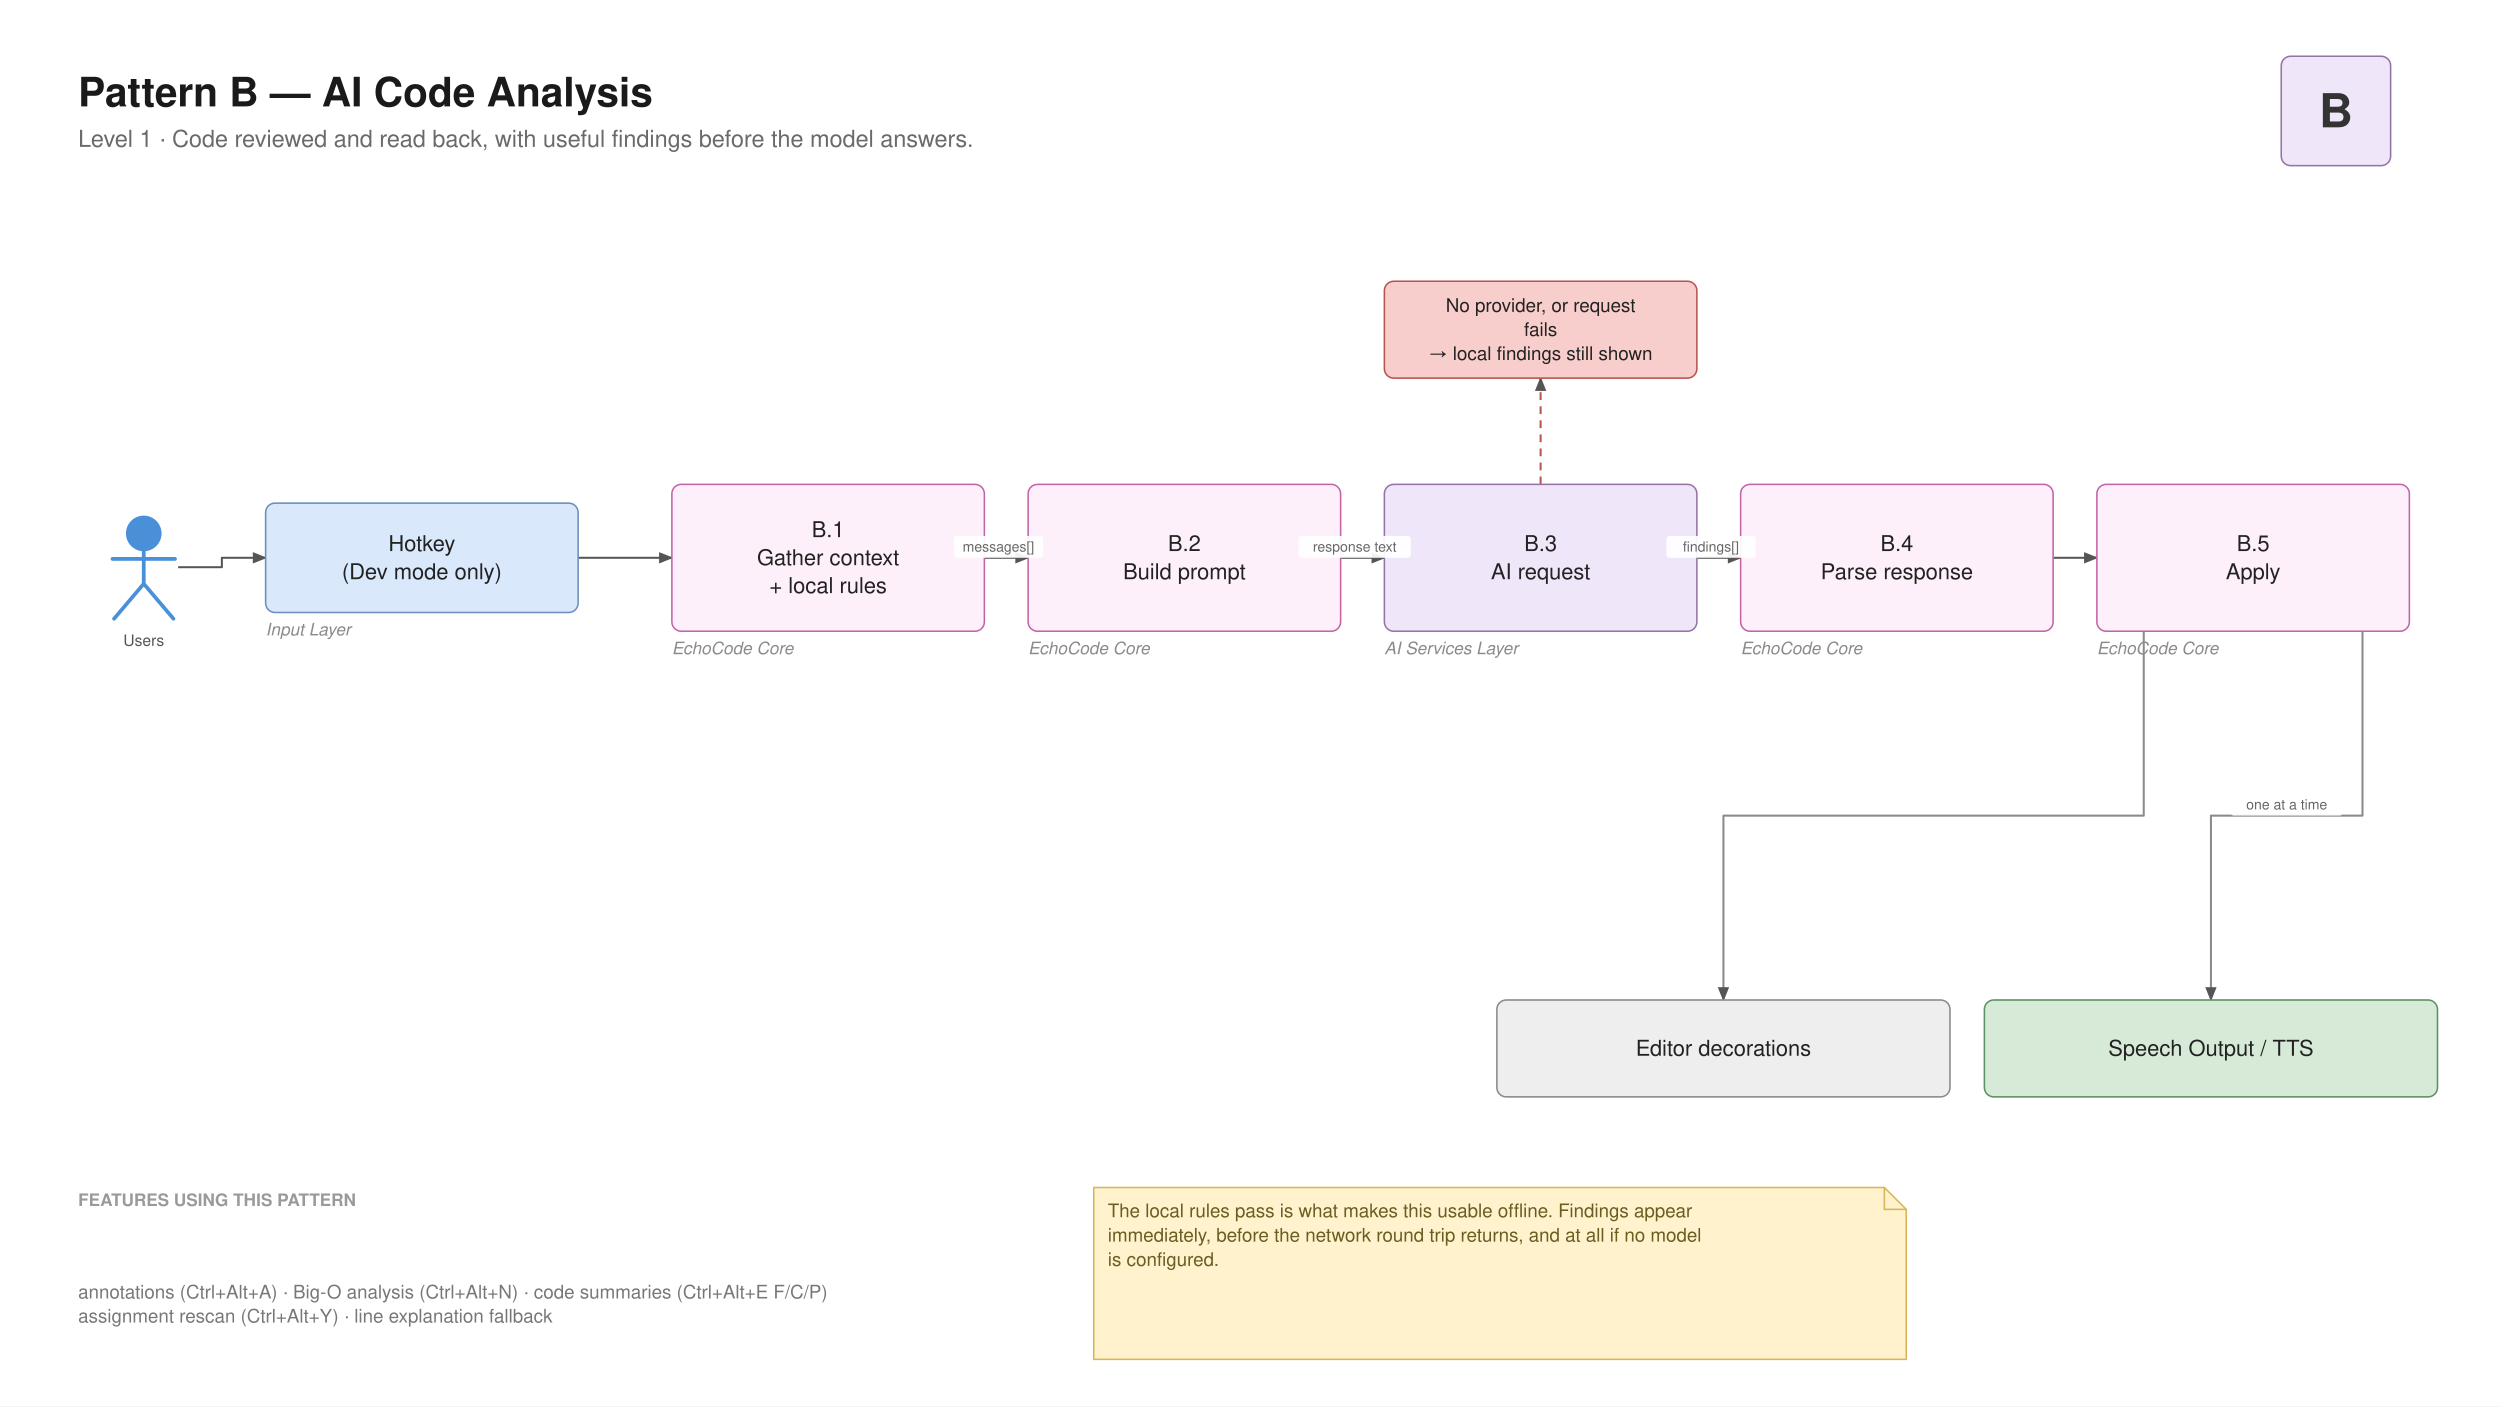
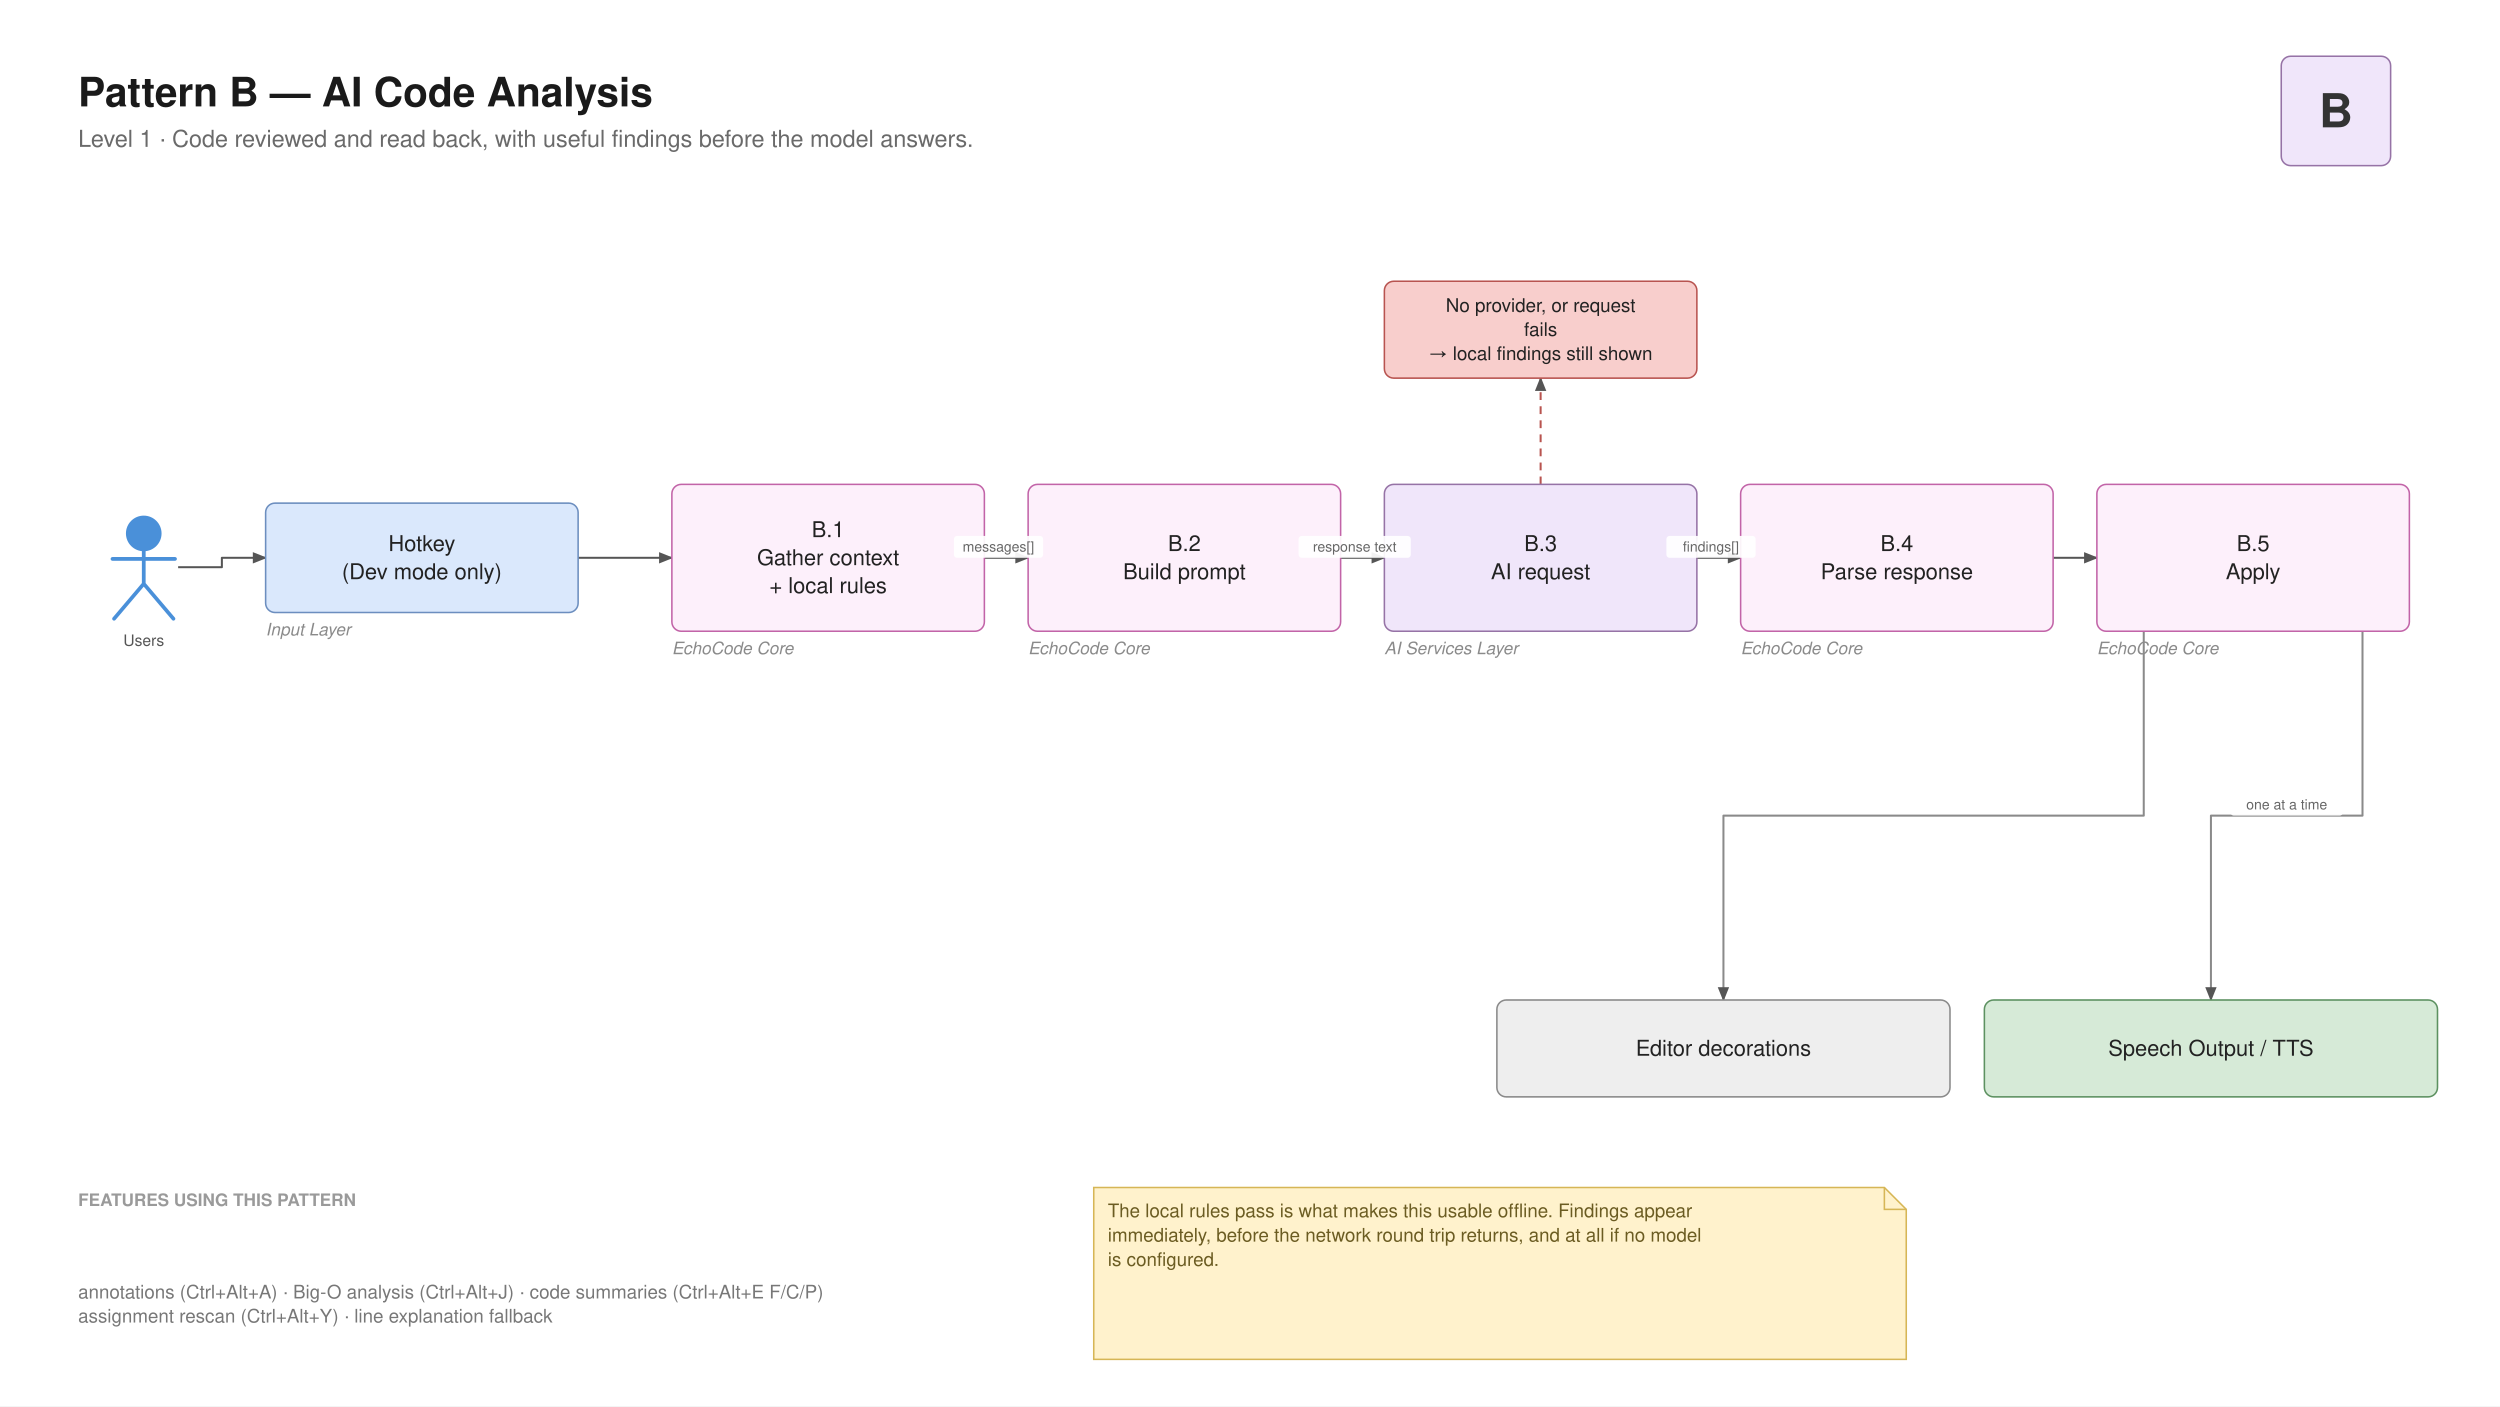
<svg xmlns="http://www.w3.org/2000/svg" width="1600" height="900" viewBox="0 0 1600 900" role="img">
  <defs>
    <marker id="arrow" viewBox="0 0 10 10" refX="9" refY="5" markerWidth="7" markerHeight="7" orient="auto-start-reverse">
      <path d="M 0 1 L 10 5 L 0 9 z" fill="#555555" />
    </marker>
  </defs>
  <rect width="100%" height="100%" fill="#ffffff" />
  <path d="M 114.0 363.0 L 132.0 363.0 L 142.0 363.0 L 142.0 357.0 L 152.0 357.0 L 170.0 357.0" fill="none" stroke="#555555" stroke-width="1.3" stroke-linejoin="round" marker-end="url(#arrow)" />
  <path d="M 630.0 357.0 L 648.0 357.0 L 644.0 357.0 L 640.0 357.0 L 658.0 357.0" fill="none" stroke="#555555" stroke-width="1.3" stroke-linejoin="round" marker-end="url(#arrow)" />
  <path d="M 858.0 357.0 L 876.0 357.0 L 872.0 357.0 L 868.0 357.0 L 886.0 357.0" fill="none" stroke="#555555" stroke-width="1.3" stroke-linejoin="round" marker-end="url(#arrow)" />
  <path d="M 986.0 310.0 L 986.0 292.0 L 986.0 276.0 L 986.0 260.0 L 986.0 242.0" fill="none" stroke="#b85450" stroke-width="1.3" stroke-linejoin="round" stroke-dasharray="5 4" marker-end="url(#arrow)" />
  <path d="M 1086.0 357.0 L 1104.0 357.0 L 1100.0 357.0 L 1096.0 357.0 L 1114.0 357.0" fill="none" stroke="#555555" stroke-width="1.3" stroke-linejoin="round" marker-end="url(#arrow)" />
  <path d="M 1314.0 357.0 L 1332.0 357.0 L 1328.0 357.0 L 1324.0 357.0 L 1342.0 357.0" fill="none" stroke="#555555" stroke-width="1.3" stroke-linejoin="round" marker-end="url(#arrow)" />
  <path d="M 370.0 357.0 L 388.0 357.0 L 400.0 357.0 L 412.0 357.0 L 430.0 357.0" fill="none" stroke="#555555" stroke-width="1.3" stroke-linejoin="round" marker-end="url(#arrow)" />
  <path d="M 1372.0 404.0 L 1372.0 422.0 L 1372.0 522.0 L 1103.0 522.0 L 1103.0 622.0 L 1103.0 640.0" fill="none" stroke="#8a8a8a" stroke-width="1.3" stroke-linejoin="round" marker-end="url(#arrow)" />
  <path d="M 1512.0 404.0 L 1512.0 422.0 L 1512.0 522.0 L 1415.0 522.0 L 1415.0 622.0 L 1415.0 640.0" fill="none" stroke="#8a8a8a" stroke-width="1.3" stroke-linejoin="round" marker-end="url(#arrow)" />
  <text x="50.0" y="59.0" font-family="-apple-system,BlinkMacSystemFont,'Segoe UI',Helvetica,Arial,sans-serif" font-size="26.0" font-weight="bold" font-style="normal" fill="#1a1a1a" dominant-baseline="middle">Pattern B — AI Code Analysis</text>
  <text x="50.0" y="89.0" font-family="-apple-system,BlinkMacSystemFont,'Segoe UI',Helvetica,Arial,sans-serif" font-size="15.0" font-weight="normal" font-style="normal" fill="#6a6a6a" dominant-baseline="middle">Level 1 · Code reviewed and read back, with useful findings before the model answers.</text>
  <rect x="1460.0" y="36.0" width="70.0" height="70.0" rx="6" fill="#f0e6fa" stroke="#9673a6" />
  <text x="1495.0" y="71.0" font-family="-apple-system,BlinkMacSystemFont,'Segoe UI',Helvetica,Arial,sans-serif" font-size="30.0" font-weight="bold" fill="#333333" text-anchor="middle" dominant-baseline="middle">B</text>
  <text x="50.0" y="768.0" font-family="-apple-system,BlinkMacSystemFont,'Segoe UI',Helvetica,Arial,sans-serif" font-size="11.0" font-weight="bold" font-style="normal" fill="#9a9a9a" dominant-baseline="middle">FEATURES USING THIS PATTERN</text>
-   <text x="50.0" y="827.0" font-family="-apple-system,BlinkMacSystemFont,'Segoe UI',Helvetica,Arial,sans-serif" font-size="12.0" font-weight="normal" font-style="normal" fill="#777777" dominant-baseline="middle">annotations (Ctrl+Alt+A) · Big-O analysis (Ctrl+Alt+N) · code summaries (Ctrl+Alt+E F/C/P)</text>
+   <text x="50.0" y="827.0" font-family="-apple-system,BlinkMacSystemFont,'Segoe UI',Helvetica,Arial,sans-serif" font-size="12.0" font-weight="normal" font-style="normal" fill="#777777" dominant-baseline="middle">annotations (Ctrl+Alt+A) · Big-O analysis (Ctrl+Alt+J) · code summaries (Ctrl+Alt+E F/C/P)</text>
  <text x="50.0" y="842.4" font-family="-apple-system,BlinkMacSystemFont,'Segoe UI',Helvetica,Arial,sans-serif" font-size="12.0" font-weight="normal" font-style="normal" fill="#777777" dominant-baseline="middle">assignment rescan (Ctrl+Alt+Y) · line explanation fallback</text>
  <circle cx="92.0" cy="341.4" r="11.4" fill="#4a90d9" />
  <path d="M 92.0 352.9 V 373.6 M 72.0 357.7 H 112.0 M 92.0 373.6 L 73.0 396.0 M 92.0 373.6 L 111.0 396.0" stroke="#4a90d9" stroke-width="2.4" fill="none" stroke-linecap="round" />
  <text x="92.0" y="410.0" font-family="-apple-system,BlinkMacSystemFont,'Segoe UI',Helvetica,Arial,sans-serif" font-size="10" font-weight="normal" fill="#555555" text-anchor="middle" dominant-baseline="middle">Users</text>
  <rect x="170.0" y="322.0" width="200.0" height="70.0" rx="6" fill="#dae8fc" stroke="#6c8ebf" />
  <text x="270.0" y="348.0" font-family="-apple-system,BlinkMacSystemFont,'Segoe UI',Helvetica,Arial,sans-serif" font-size="14.0" font-weight="normal" fill="#222222" text-anchor="middle" dominant-baseline="middle">Hotkey</text>
  <text x="270.0" y="366.0" font-family="-apple-system,BlinkMacSystemFont,'Segoe UI',Helvetica,Arial,sans-serif" font-size="14.0" font-weight="normal" fill="#222222" text-anchor="middle" dominant-baseline="middle">(Dev mode only)</text>
  <text x="170.0" y="403.0" font-family="-apple-system,BlinkMacSystemFont,'Segoe UI',Helvetica,Arial,sans-serif" font-size="11.0" font-weight="normal" font-style="italic" fill="#8a8a8a" dominant-baseline="middle">Input Layer</text>
  <rect x="430.0" y="310.0" width="200.0" height="94.0" rx="6" fill="#fdf0fb" stroke="#c264a8" />
  <text x="530.0" y="339.1" font-family="-apple-system,BlinkMacSystemFont,'Segoe UI',Helvetica,Arial,sans-serif" font-size="14.0" font-weight="normal" fill="#222222" text-anchor="middle" dominant-baseline="middle">B.1</text>
  <text x="530.0" y="357.0" font-family="-apple-system,BlinkMacSystemFont,'Segoe UI',Helvetica,Arial,sans-serif" font-size="14.0" font-weight="normal" fill="#222222" text-anchor="middle" dominant-baseline="middle">Gather context</text>
  <text x="530.0" y="374.9" font-family="-apple-system,BlinkMacSystemFont,'Segoe UI',Helvetica,Arial,sans-serif" font-size="14.0" font-weight="normal" fill="#222222" text-anchor="middle" dominant-baseline="middle">+ local rules</text>
  <text x="430.0" y="415.0" font-family="-apple-system,BlinkMacSystemFont,'Segoe UI',Helvetica,Arial,sans-serif" font-size="11.0" font-weight="normal" font-style="italic" fill="#8a8a8a" dominant-baseline="middle">EchoCode Core</text>
  <rect x="658.0" y="310.0" width="200.0" height="94.0" rx="6" fill="#fdf0fb" stroke="#c264a8" />
  <text x="758.0" y="348.0" font-family="-apple-system,BlinkMacSystemFont,'Segoe UI',Helvetica,Arial,sans-serif" font-size="14.0" font-weight="normal" fill="#222222" text-anchor="middle" dominant-baseline="middle">B.2</text>
  <text x="758.0" y="366.0" font-family="-apple-system,BlinkMacSystemFont,'Segoe UI',Helvetica,Arial,sans-serif" font-size="14.0" font-weight="normal" fill="#222222" text-anchor="middle" dominant-baseline="middle">Build prompt</text>
  <text x="658.0" y="415.0" font-family="-apple-system,BlinkMacSystemFont,'Segoe UI',Helvetica,Arial,sans-serif" font-size="11.0" font-weight="normal" font-style="italic" fill="#8a8a8a" dominant-baseline="middle">EchoCode Core</text>
  <rect x="886.0" y="310.0" width="200.0" height="94.0" rx="6" fill="#f0e6fa" stroke="#9673a6" />
  <text x="986.0" y="348.0" font-family="-apple-system,BlinkMacSystemFont,'Segoe UI',Helvetica,Arial,sans-serif" font-size="14.0" font-weight="normal" fill="#222222" text-anchor="middle" dominant-baseline="middle">B.3</text>
  <text x="986.0" y="366.0" font-family="-apple-system,BlinkMacSystemFont,'Segoe UI',Helvetica,Arial,sans-serif" font-size="14.0" font-weight="normal" fill="#222222" text-anchor="middle" dominant-baseline="middle">AI request</text>
  <text x="886.0" y="415.0" font-family="-apple-system,BlinkMacSystemFont,'Segoe UI',Helvetica,Arial,sans-serif" font-size="11.0" font-weight="normal" font-style="italic" fill="#8a8a8a" dominant-baseline="middle">AI Services Layer</text>
  <rect x="886.0" y="180.0" width="200.0" height="62.0" rx="6" fill="#f8cecc" stroke="#b85450" />
  <text x="986.0" y="195.6" font-family="-apple-system,BlinkMacSystemFont,'Segoe UI',Helvetica,Arial,sans-serif" font-size="12.0" font-weight="normal" fill="#222222" text-anchor="middle" dominant-baseline="middle">No provider, or request</text>
  <text x="986.0" y="211.0" font-family="-apple-system,BlinkMacSystemFont,'Segoe UI',Helvetica,Arial,sans-serif" font-size="12.0" font-weight="normal" fill="#222222" text-anchor="middle" dominant-baseline="middle">fails</text>
  <text x="986.0" y="226.4" font-family="-apple-system,BlinkMacSystemFont,'Segoe UI',Helvetica,Arial,sans-serif" font-size="12.0" font-weight="normal" fill="#222222" text-anchor="middle" dominant-baseline="middle">→ local findings still shown</text>
  <rect x="1114.0" y="310.0" width="200.0" height="94.0" rx="6" fill="#fdf0fb" stroke="#c264a8" />
  <text x="1214.0" y="348.0" font-family="-apple-system,BlinkMacSystemFont,'Segoe UI',Helvetica,Arial,sans-serif" font-size="14.0" font-weight="normal" fill="#222222" text-anchor="middle" dominant-baseline="middle">B.4</text>
  <text x="1214.0" y="366.0" font-family="-apple-system,BlinkMacSystemFont,'Segoe UI',Helvetica,Arial,sans-serif" font-size="14.0" font-weight="normal" fill="#222222" text-anchor="middle" dominant-baseline="middle">Parse response</text>
  <text x="1114.0" y="415.0" font-family="-apple-system,BlinkMacSystemFont,'Segoe UI',Helvetica,Arial,sans-serif" font-size="11.0" font-weight="normal" font-style="italic" fill="#8a8a8a" dominant-baseline="middle">EchoCode Core</text>
  <rect x="1342.0" y="310.0" width="200.0" height="94.0" rx="6" fill="#fdf0fb" stroke="#c264a8" />
  <text x="1442.0" y="348.0" font-family="-apple-system,BlinkMacSystemFont,'Segoe UI',Helvetica,Arial,sans-serif" font-size="14.0" font-weight="normal" fill="#222222" text-anchor="middle" dominant-baseline="middle">B.5</text>
  <text x="1442.0" y="366.0" font-family="-apple-system,BlinkMacSystemFont,'Segoe UI',Helvetica,Arial,sans-serif" font-size="14.0" font-weight="normal" fill="#222222" text-anchor="middle" dominant-baseline="middle">Apply</text>
  <text x="1342.0" y="415.0" font-family="-apple-system,BlinkMacSystemFont,'Segoe UI',Helvetica,Arial,sans-serif" font-size="11.0" font-weight="normal" font-style="italic" fill="#8a8a8a" dominant-baseline="middle">EchoCode Core</text>
  <rect x="958.0" y="640.0" width="290.0" height="62.0" rx="6" fill="#eeeeee" stroke="#8a8a8a" />
  <text x="1103.0" y="671.0" font-family="-apple-system,BlinkMacSystemFont,'Segoe UI',Helvetica,Arial,sans-serif" font-size="14.0" font-weight="normal" fill="#222222" text-anchor="middle" dominant-baseline="middle">Editor decorations</text>
  <rect x="1270.0" y="640.0" width="290.0" height="62.0" rx="6" fill="#d6ead7" stroke="#5d9161" />
  <text x="1415.0" y="671.0" font-family="-apple-system,BlinkMacSystemFont,'Segoe UI',Helvetica,Arial,sans-serif" font-size="14.0" font-weight="normal" fill="#222222" text-anchor="middle" dominant-baseline="middle">Speech Output / TTS</text>
  <path d="M 700.0 760.0 H 1206.0 L 1220.0 774.0 V 870.0 H 700.0 Z" fill="#fff2cc" stroke="#d6b656" />
  <path d="M 1206.0 760.0 V 774.0 H 1220.0" fill="none" stroke="#d6b656" />
  <text x="709.0" y="775.0" font-family="-apple-system,BlinkMacSystemFont,'Segoe UI',Helvetica,Arial,sans-serif" font-size="12.0" fill="#6b5c22" dominant-baseline="middle">The local rules pass is what makes this usable offline. Findings appear</text>
  <text x="709.0" y="790.6" font-family="-apple-system,BlinkMacSystemFont,'Segoe UI',Helvetica,Arial,sans-serif" font-size="12.0" fill="#6b5c22" dominant-baseline="middle">immediately, before the network round trip returns, and at all if no model</text>
  <text x="709.0" y="806.2" font-family="-apple-system,BlinkMacSystemFont,'Segoe UI',Helvetica,Arial,sans-serif" font-size="12.0" fill="#6b5c22" dominant-baseline="middle">is configured.</text>
  <rect x="610.5" y="343.0" width="57.1" height="14.0" rx="2" fill="#ffffff" fill-opacity="0.92" stroke="none" />
  <text x="639.0" y="350.0" font-family="-apple-system,BlinkMacSystemFont,'Segoe UI',Helvetica,Arial,sans-serif" font-size="9" font-weight="normal" fill="#666666" text-anchor="middle" dominant-baseline="middle">messages[]</text>
  <rect x="831.1" y="343.0" width="71.8" height="14.0" rx="2" fill="#ffffff" fill-opacity="0.92" stroke="none" />
  <text x="867.0" y="350.0" font-family="-apple-system,BlinkMacSystemFont,'Segoe UI',Helvetica,Arial,sans-serif" font-size="9" font-weight="normal" fill="#666666" text-anchor="middle" dominant-baseline="middle">response text</text>
  <rect x="1066.5" y="343.0" width="57.1" height="14.0" rx="2" fill="#ffffff" fill-opacity="0.92" stroke="none" />
  <text x="1095.0" y="350.0" font-family="-apple-system,BlinkMacSystemFont,'Segoe UI',Helvetica,Arial,sans-serif" font-size="9" font-weight="normal" fill="#666666" text-anchor="middle" dominant-baseline="middle">findings[]</text>
  <rect x="1427.6" y="508.0" width="71.8" height="14.0" rx="2" fill="#ffffff" fill-opacity="0.92" stroke="none" />
  <text x="1463.5" y="515.0" font-family="-apple-system,BlinkMacSystemFont,'Segoe UI',Helvetica,Arial,sans-serif" font-size="9" font-weight="normal" fill="#666666" text-anchor="middle" dominant-baseline="middle">one at a time</text>
</svg>
